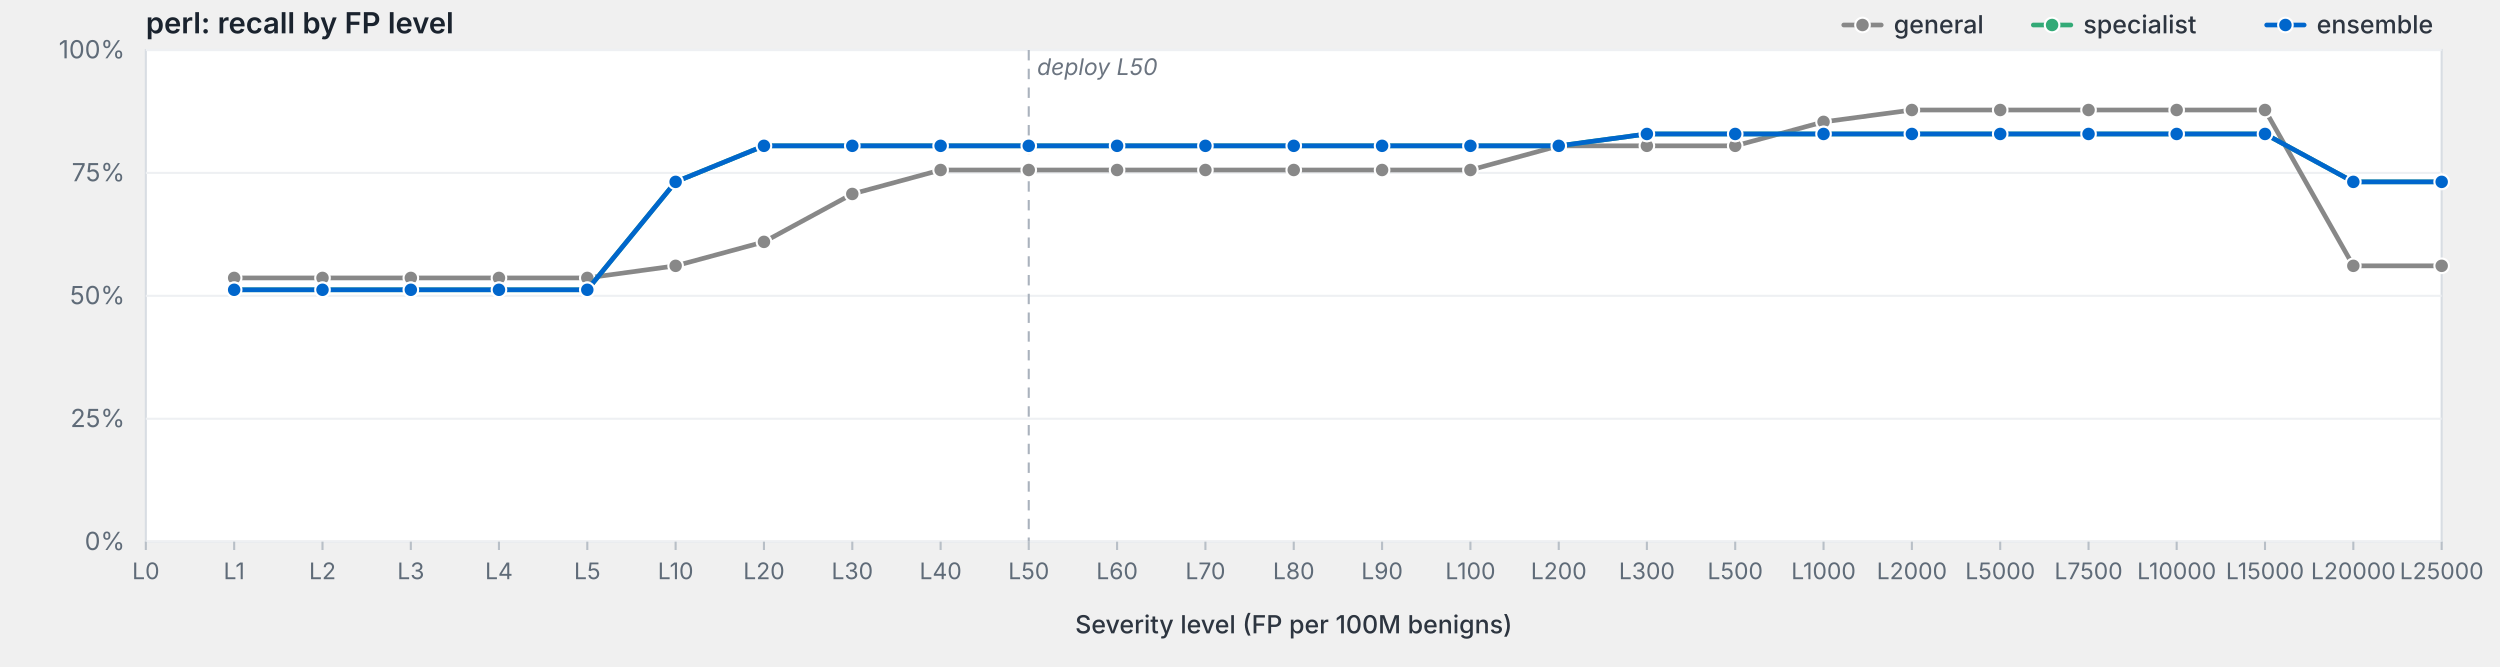
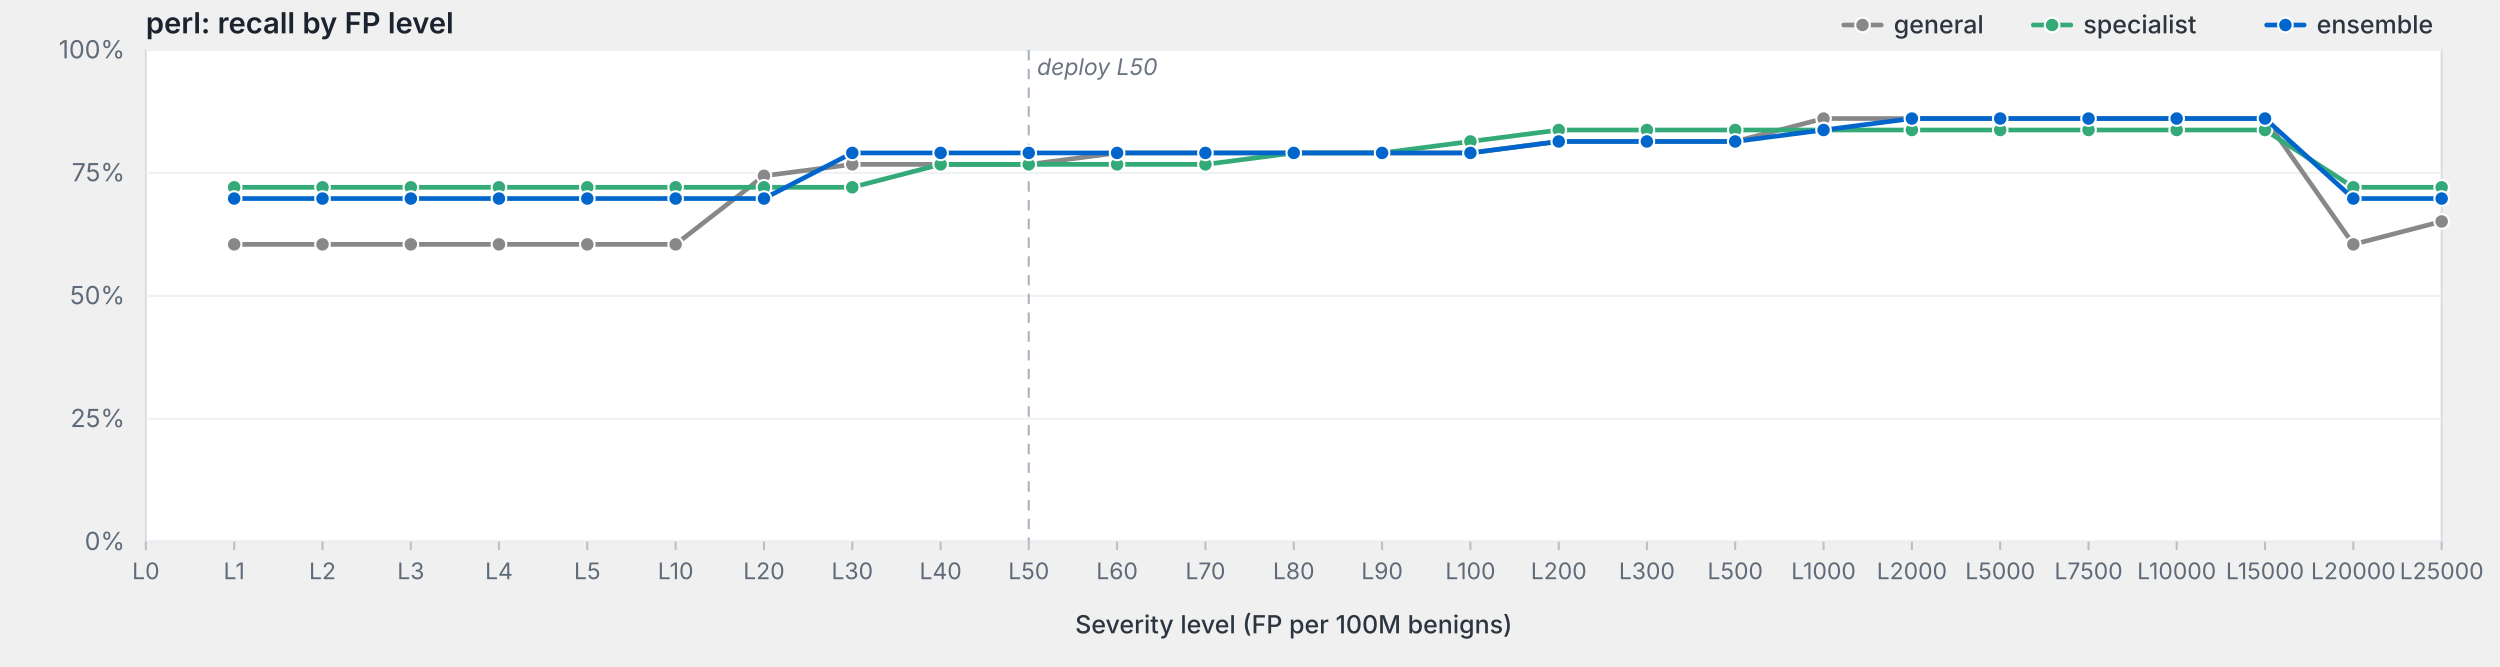
<svg xmlns="http://www.w3.org/2000/svg" viewBox="0 0 1200 320" width="1200" height="320" preserveAspectRatio="xMidYMid meet" role="img" aria-label="perl: recall by FP level">
  <style>svg { background: #fdfdfd; }.frame { fill: #fff; stroke: #d8dde3; stroke-width: 1; }.grid { stroke: #eef0f3; stroke-width: 1; }.tick { stroke: #b8bfc7; stroke-width: 1; }.axis-label { fill: #5f6b78; font-family: -apple-system, BlinkMacSystemFont, "Segoe UI", system-ui, sans-serif; font-size: 12px; }.x-label { fill: #5f6b78; font-family: -apple-system, BlinkMacSystemFont, "Segoe UI", system-ui, sans-serif; font-size: 11px; }.axis-title { fill: #2d3540; font-family: -apple-system, BlinkMacSystemFont, "Segoe UI", system-ui, sans-serif; font-size: 12px; font-weight: 500; }.title { fill: #1a232e; font-family: -apple-system, BlinkMacSystemFont, "Segoe UI", system-ui, sans-serif; font-size: 14px; font-weight: 600; }.deploy-marker { stroke: #aab2bd; stroke-width: 1; stroke-dasharray: 5,4; }.deploy-label { fill: #6b7480; font-family: -apple-system, BlinkMacSystemFont, "Segoe UI", system-ui, sans-serif; font-size: 11px; font-style: italic; }.curve { fill: none; stroke-width: 2.25; stroke-linejoin: round; stroke-linecap: round; }.marker { stroke: #fff; stroke-width: 1; }.legend-text { fill: #2d3540; font-family: -apple-system, BlinkMacSystemFont, "Segoe UI", system-ui, sans-serif; font-size: 12px; font-weight: 500; }</style>
  <text class="title" x="70" y="16">perl: recall by FP level</text>
  <rect class="frame" x="70" y="24" width="1102" height="236" />
  <line class="grid" x1="70" y1="260.0" x2="1172" y2="260.0" />
  <text class="axis-label" x="60" y="264.0" text-anchor="end">0%</text>
  <line class="grid" x1="70" y1="201.0" x2="1172" y2="201.0" />
  <text class="axis-label" x="60" y="205.0" text-anchor="end">25%</text>
  <line class="grid" x1="70" y1="142.0" x2="1172" y2="142.0" />
  <text class="axis-label" x="60" y="146.0" text-anchor="end">50%</text>
  <line class="grid" x1="70" y1="83.0" x2="1172" y2="83.0" />
  <text class="axis-label" x="60" y="87.0" text-anchor="end">75%</text>
  <line class="grid" x1="70" y1="24.0" x2="1172" y2="24.0" />
  <text class="axis-label" x="60" y="28.0" text-anchor="end">100%</text>
  <line class="deploy-marker" x1="493.8" y1="24" x2="493.8" y2="260" />
  <text class="deploy-label" x="497.8" y="36" text-anchor="start">deploy L50</text>
  <line class="tick" x1="70.0" y1="260" x2="70.0" y2="264" />
  <text class="x-label" x="70.0" y="278" text-anchor="middle">L0</text>
  <line class="tick" x1="112.4" y1="260" x2="112.4" y2="264" />
  <text class="x-label" x="112.4" y="278" text-anchor="middle">L1</text>
  <line class="tick" x1="154.8" y1="260" x2="154.8" y2="264" />
  <text class="x-label" x="154.8" y="278" text-anchor="middle">L2</text>
  <line class="tick" x1="197.2" y1="260" x2="197.2" y2="264" />
  <text class="x-label" x="197.2" y="278" text-anchor="middle">L3</text>
  <line class="tick" x1="239.5" y1="260" x2="239.5" y2="264" />
  <text class="x-label" x="239.5" y="278" text-anchor="middle">L4</text>
  <line class="tick" x1="281.9" y1="260" x2="281.9" y2="264" />
  <text class="x-label" x="281.9" y="278" text-anchor="middle">L5</text>
  <line class="tick" x1="324.3" y1="260" x2="324.3" y2="264" />
  <text class="x-label" x="324.3" y="278" text-anchor="middle">L10</text>
  <line class="tick" x1="366.7" y1="260" x2="366.7" y2="264" />
  <text class="x-label" x="366.7" y="278" text-anchor="middle">L20</text>
  <line class="tick" x1="409.1" y1="260" x2="409.1" y2="264" />
  <text class="x-label" x="409.1" y="278" text-anchor="middle">L30</text>
  <line class="tick" x1="451.5" y1="260" x2="451.5" y2="264" />
  <text class="x-label" x="451.5" y="278" text-anchor="middle">L40</text>
  <line class="tick" x1="493.8" y1="260" x2="493.8" y2="264" />
  <text class="x-label" x="493.8" y="278" text-anchor="middle">L50</text>
  <line class="tick" x1="536.2" y1="260" x2="536.2" y2="264" />
  <text class="x-label" x="536.2" y="278" text-anchor="middle">L60</text>
  <line class="tick" x1="578.6" y1="260" x2="578.6" y2="264" />
  <text class="x-label" x="578.6" y="278" text-anchor="middle">L70</text>
  <line class="tick" x1="621.0" y1="260" x2="621.0" y2="264" />
  <text class="x-label" x="621.0" y="278" text-anchor="middle">L80</text>
  <line class="tick" x1="663.4" y1="260" x2="663.4" y2="264" />
  <text class="x-label" x="663.4" y="278" text-anchor="middle">L90</text>
  <line class="tick" x1="705.8" y1="260" x2="705.8" y2="264" />
  <text class="x-label" x="705.8" y="278" text-anchor="middle">L100</text>
  <line class="tick" x1="748.2" y1="260" x2="748.2" y2="264" />
  <text class="x-label" x="748.2" y="278" text-anchor="middle">L200</text>
  <line class="tick" x1="790.5" y1="260" x2="790.5" y2="264" />
  <text class="x-label" x="790.5" y="278" text-anchor="middle">L300</text>
  <line class="tick" x1="832.9" y1="260" x2="832.9" y2="264" />
  <text class="x-label" x="832.9" y="278" text-anchor="middle">L500</text>
  <line class="tick" x1="875.3" y1="260" x2="875.3" y2="264" />
  <text class="x-label" x="875.3" y="278" text-anchor="middle">L1000</text>
  <line class="tick" x1="917.7" y1="260" x2="917.7" y2="264" />
  <text class="x-label" x="917.7" y="278" text-anchor="middle">L2000</text>
  <line class="tick" x1="960.1" y1="260" x2="960.1" y2="264" />
  <text class="x-label" x="960.1" y="278" text-anchor="middle">L5000</text>
  <line class="tick" x1="1002.5" y1="260" x2="1002.5" y2="264" />
  <text class="x-label" x="1002.5" y="278" text-anchor="middle">L7500</text>
  <line class="tick" x1="1044.8" y1="260" x2="1044.8" y2="264" />
  <text class="x-label" x="1044.8" y="278" text-anchor="middle">L10000</text>
  <line class="tick" x1="1087.2" y1="260" x2="1087.2" y2="264" />
  <text class="x-label" x="1087.2" y="278" text-anchor="middle">L15000</text>
  <line class="tick" x1="1129.6" y1="260" x2="1129.6" y2="264" />
  <text class="x-label" x="1129.6" y="278" text-anchor="middle">L20000</text>
  <line class="tick" x1="1172.0" y1="260" x2="1172.0" y2="264" />
  <text class="x-label" x="1172.0" y="278" text-anchor="middle">L25000</text>
  <text class="axis-title" x="621.0" y="304" text-anchor="middle">Severity level (FP per 100M benigns)</text>
-   <path class="curve" d="M112.4,133.4 L154.8,133.4 L197.2,133.4 L239.5,133.4 L281.9,133.4 L324.3,127.6 L366.7,116.1 L409.1,93.1 L451.5,81.6 L493.8,81.6 L536.2,81.6 L578.6,81.6 L621.0,81.6 L663.4,81.6 L705.8,81.6 L748.2,70.0 L790.5,70.0 L832.9,70.0 L875.3,58.5 L917.7,52.8 L960.1,52.8 L1002.5,52.8 L1044.8,52.8 L1087.2,52.8 L1129.6,127.6 L1172.0,127.6" stroke="#888" />
-   <circle class="marker" cx="112.4" cy="133.4" r="3.5" fill="#888" />
-   <circle class="marker" cx="154.8" cy="133.4" r="3.5" fill="#888" />
-   <circle class="marker" cx="197.2" cy="133.4" r="3.5" fill="#888" />
-   <circle class="marker" cx="239.5" cy="133.4" r="3.5" fill="#888" />
-   <circle class="marker" cx="281.9" cy="133.4" r="3.5" fill="#888" />
-   <circle class="marker" cx="324.3" cy="127.6" r="3.5" fill="#888" />
-   <circle class="marker" cx="366.7" cy="116.1" r="3.5" fill="#888" />
-   <circle class="marker" cx="409.1" cy="93.1" r="3.5" fill="#888" />
-   <circle class="marker" cx="451.5" cy="81.6" r="3.5" fill="#888" />
-   <circle class="marker" cx="493.8" cy="81.6" r="3.5" fill="#888" />
-   <circle class="marker" cx="536.2" cy="81.6" r="3.5" fill="#888" />
-   <circle class="marker" cx="578.6" cy="81.6" r="3.5" fill="#888" />
-   <circle class="marker" cx="621.0" cy="81.6" r="3.5" fill="#888" />
-   <circle class="marker" cx="663.4" cy="81.6" r="3.5" fill="#888" />
-   <circle class="marker" cx="705.8" cy="81.6" r="3.5" fill="#888" />
-   <circle class="marker" cx="748.2" cy="70.0" r="3.5" fill="#888" />
-   <circle class="marker" cx="790.5" cy="70.0" r="3.5" fill="#888" />
-   <circle class="marker" cx="832.9" cy="70.0" r="3.5" fill="#888" />
-   <circle class="marker" cx="875.3" cy="58.5" r="3.5" fill="#888" />
-   <circle class="marker" cx="917.7" cy="52.8" r="3.5" fill="#888" />
-   <circle class="marker" cx="960.1" cy="52.8" r="3.5" fill="#888" />
-   <circle class="marker" cx="1002.5" cy="52.8" r="3.5" fill="#888" />
-   <circle class="marker" cx="1044.8" cy="52.8" r="3.5" fill="#888" />
-   <circle class="marker" cx="1087.2" cy="52.8" r="3.5" fill="#888" />
-   <circle class="marker" cx="1129.6" cy="127.6" r="3.5" fill="#888" />
-   <circle class="marker" cx="1172.0" cy="127.6" r="3.5" fill="#888" />
-   <path class="curve" d="M112.4,139.1 L154.8,139.1 L197.2,139.1 L239.5,139.1 L281.9,139.1 L324.3,87.3 L366.7,70.0 L409.1,70.0 L451.5,70.0 L493.8,70.0 L536.2,70.0 L578.6,70.0 L621.0,70.0 L663.4,70.0 L705.8,70.0 L748.2,70.0 L790.5,64.3 L832.9,64.3 L875.3,64.3 L917.7,64.3 L960.1,64.3 L1002.5,64.3 L1044.8,64.3 L1087.2,64.3 L1129.6,87.3 L1172.0,87.3" stroke="#3a7" />
-   <circle class="marker" cx="112.4" cy="139.1" r="3.5" fill="#3a7" />
-   <circle class="marker" cx="154.8" cy="139.1" r="3.5" fill="#3a7" />
-   <circle class="marker" cx="197.2" cy="139.1" r="3.5" fill="#3a7" />
-   <circle class="marker" cx="239.5" cy="139.1" r="3.5" fill="#3a7" />
-   <circle class="marker" cx="281.9" cy="139.1" r="3.5" fill="#3a7" />
-   <circle class="marker" cx="324.3" cy="87.3" r="3.5" fill="#3a7" />
-   <circle class="marker" cx="366.7" cy="70.0" r="3.5" fill="#3a7" />
-   <circle class="marker" cx="409.1" cy="70.0" r="3.5" fill="#3a7" />
-   <circle class="marker" cx="451.5" cy="70.0" r="3.5" fill="#3a7" />
-   <circle class="marker" cx="493.8" cy="70.0" r="3.5" fill="#3a7" />
-   <circle class="marker" cx="536.2" cy="70.0" r="3.5" fill="#3a7" />
-   <circle class="marker" cx="578.6" cy="70.0" r="3.5" fill="#3a7" />
-   <circle class="marker" cx="621.0" cy="70.0" r="3.5" fill="#3a7" />
-   <circle class="marker" cx="663.4" cy="70.0" r="3.5" fill="#3a7" />
-   <circle class="marker" cx="705.8" cy="70.0" r="3.5" fill="#3a7" />
-   <circle class="marker" cx="748.2" cy="70.0" r="3.5" fill="#3a7" />
-   <circle class="marker" cx="790.5" cy="64.3" r="3.5" fill="#3a7" />
-   <circle class="marker" cx="832.9" cy="64.3" r="3.5" fill="#3a7" />
-   <circle class="marker" cx="875.3" cy="64.3" r="3.5" fill="#3a7" />
-   <circle class="marker" cx="917.7" cy="64.3" r="3.5" fill="#3a7" />
-   <circle class="marker" cx="960.1" cy="64.3" r="3.5" fill="#3a7" />
-   <circle class="marker" cx="1002.5" cy="64.3" r="3.5" fill="#3a7" />
-   <circle class="marker" cx="1044.8" cy="64.3" r="3.5" fill="#3a7" />
-   <circle class="marker" cx="1087.2" cy="64.3" r="3.5" fill="#3a7" />
-   <circle class="marker" cx="1129.6" cy="87.3" r="3.5" fill="#3a7" />
-   <circle class="marker" cx="1172.0" cy="87.3" r="3.5" fill="#3a7" />
-   <path class="curve" d="M112.4,139.1 L154.8,139.1 L197.2,139.1 L239.5,139.1 L281.9,139.1 L324.3,87.3 L366.7,70.0 L409.1,70.0 L451.5,70.0 L493.8,70.0 L536.2,70.0 L578.6,70.0 L621.0,70.0 L663.4,70.0 L705.8,70.0 L748.2,70.0 L790.5,64.3 L832.9,64.3 L875.3,64.3 L917.7,64.3 L960.1,64.3 L1002.5,64.3 L1044.8,64.3 L1087.2,64.3 L1129.6,87.3 L1172.0,87.3" stroke="#06c" />
-   <circle class="marker" cx="112.4" cy="139.1" r="3.5" fill="#06c" />
-   <circle class="marker" cx="154.8" cy="139.1" r="3.5" fill="#06c" />
-   <circle class="marker" cx="197.2" cy="139.1" r="3.5" fill="#06c" />
-   <circle class="marker" cx="239.5" cy="139.1" r="3.5" fill="#06c" />
-   <circle class="marker" cx="281.9" cy="139.1" r="3.5" fill="#06c" />
-   <circle class="marker" cx="324.3" cy="87.3" r="3.5" fill="#06c" />
-   <circle class="marker" cx="366.7" cy="70.0" r="3.5" fill="#06c" />
-   <circle class="marker" cx="409.1" cy="70.0" r="3.5" fill="#06c" />
-   <circle class="marker" cx="451.5" cy="70.0" r="3.5" fill="#06c" />
-   <circle class="marker" cx="493.8" cy="70.0" r="3.5" fill="#06c" />
-   <circle class="marker" cx="536.2" cy="70.0" r="3.5" fill="#06c" />
-   <circle class="marker" cx="578.6" cy="70.0" r="3.5" fill="#06c" />
-   <circle class="marker" cx="621.0" cy="70.0" r="3.5" fill="#06c" />
-   <circle class="marker" cx="663.4" cy="70.0" r="3.5" fill="#06c" />
-   <circle class="marker" cx="705.8" cy="70.0" r="3.5" fill="#06c" />
-   <circle class="marker" cx="748.2" cy="70.0" r="3.5" fill="#06c" />
-   <circle class="marker" cx="790.5" cy="64.3" r="3.5" fill="#06c" />
-   <circle class="marker" cx="832.9" cy="64.3" r="3.5" fill="#06c" />
-   <circle class="marker" cx="875.3" cy="64.3" r="3.5" fill="#06c" />
-   <circle class="marker" cx="917.7" cy="64.3" r="3.5" fill="#06c" />
-   <circle class="marker" cx="960.1" cy="64.3" r="3.5" fill="#06c" />
-   <circle class="marker" cx="1002.5" cy="64.3" r="3.5" fill="#06c" />
-   <circle class="marker" cx="1044.8" cy="64.3" r="3.5" fill="#06c" />
-   <circle class="marker" cx="1087.2" cy="64.3" r="3.5" fill="#06c" />
-   <circle class="marker" cx="1129.6" cy="87.3" r="3.5" fill="#06c" />
-   <circle class="marker" cx="1172.0" cy="87.3" r="3.5" fill="#06c" />
+   <path class="curve" d="M112.4,117.3 L154.8,117.3 L197.2,117.3 L239.5,117.3 L281.9,117.3 L324.3,117.3 L366.7,84.4 L409.1,78.9 L451.5,78.9 L493.8,78.9 L536.2,73.4 L578.6,73.4 L621.0,73.4 L663.4,73.4 L705.8,73.4 L748.2,67.9 L790.5,67.9 L832.9,67.9 L875.3,56.9 L917.7,56.9 L960.1,56.9 L1002.5,56.9 L1044.8,56.9 L1087.2,56.9 L1129.6,117.3 L1172.0,106.3" stroke="#888" />
+   <circle class="marker" cx="112.4" cy="117.3" r="3.5" fill="#888" />
+   <circle class="marker" cx="154.8" cy="117.3" r="3.5" fill="#888" />
+   <circle class="marker" cx="197.2" cy="117.3" r="3.5" fill="#888" />
+   <circle class="marker" cx="239.5" cy="117.3" r="3.5" fill="#888" />
+   <circle class="marker" cx="281.9" cy="117.3" r="3.5" fill="#888" />
+   <circle class="marker" cx="324.3" cy="117.3" r="3.5" fill="#888" />
+   <circle class="marker" cx="366.7" cy="84.4" r="3.5" fill="#888" />
+   <circle class="marker" cx="409.1" cy="78.9" r="3.5" fill="#888" />
+   <circle class="marker" cx="451.5" cy="78.9" r="3.5" fill="#888" />
+   <circle class="marker" cx="493.8" cy="78.9" r="3.5" fill="#888" />
+   <circle class="marker" cx="536.2" cy="73.4" r="3.5" fill="#888" />
+   <circle class="marker" cx="578.6" cy="73.4" r="3.5" fill="#888" />
+   <circle class="marker" cx="621.0" cy="73.4" r="3.5" fill="#888" />
+   <circle class="marker" cx="663.4" cy="73.4" r="3.5" fill="#888" />
+   <circle class="marker" cx="705.8" cy="73.4" r="3.5" fill="#888" />
+   <circle class="marker" cx="748.2" cy="67.9" r="3.5" fill="#888" />
+   <circle class="marker" cx="790.5" cy="67.9" r="3.5" fill="#888" />
+   <circle class="marker" cx="832.9" cy="67.9" r="3.5" fill="#888" />
+   <circle class="marker" cx="875.3" cy="56.9" r="3.5" fill="#888" />
+   <circle class="marker" cx="917.7" cy="56.9" r="3.5" fill="#888" />
+   <circle class="marker" cx="960.1" cy="56.9" r="3.5" fill="#888" />
+   <circle class="marker" cx="1002.5" cy="56.9" r="3.5" fill="#888" />
+   <circle class="marker" cx="1044.8" cy="56.9" r="3.5" fill="#888" />
+   <circle class="marker" cx="1087.2" cy="56.9" r="3.5" fill="#888" />
+   <circle class="marker" cx="1129.6" cy="117.3" r="3.5" fill="#888" />
+   <circle class="marker" cx="1172.0" cy="106.3" r="3.5" fill="#888" />
+   <path class="curve" d="M112.4,89.9 L154.8,89.9 L197.2,89.9 L239.5,89.9 L281.9,89.9 L324.3,89.9 L366.7,89.9 L409.1,89.9 L451.5,78.9 L493.8,78.9 L536.2,78.9 L578.6,78.9 L621.0,73.4 L663.4,73.4 L705.8,67.9 L748.2,62.4 L790.5,62.4 L832.9,62.4 L875.3,62.4 L917.7,62.4 L960.1,62.4 L1002.5,62.4 L1044.8,62.4 L1087.2,62.4 L1129.6,89.9 L1172.0,89.9" stroke="#3a7" />
+   <circle class="marker" cx="112.4" cy="89.9" r="3.5" fill="#3a7" />
+   <circle class="marker" cx="154.8" cy="89.9" r="3.5" fill="#3a7" />
+   <circle class="marker" cx="197.2" cy="89.9" r="3.5" fill="#3a7" />
+   <circle class="marker" cx="239.5" cy="89.9" r="3.5" fill="#3a7" />
+   <circle class="marker" cx="281.9" cy="89.9" r="3.5" fill="#3a7" />
+   <circle class="marker" cx="324.3" cy="89.9" r="3.5" fill="#3a7" />
+   <circle class="marker" cx="366.7" cy="89.9" r="3.5" fill="#3a7" />
+   <circle class="marker" cx="409.1" cy="89.9" r="3.5" fill="#3a7" />
+   <circle class="marker" cx="451.5" cy="78.9" r="3.5" fill="#3a7" />
+   <circle class="marker" cx="493.8" cy="78.9" r="3.5" fill="#3a7" />
+   <circle class="marker" cx="536.2" cy="78.9" r="3.5" fill="#3a7" />
+   <circle class="marker" cx="578.6" cy="78.9" r="3.5" fill="#3a7" />
+   <circle class="marker" cx="621.0" cy="73.4" r="3.5" fill="#3a7" />
+   <circle class="marker" cx="663.4" cy="73.4" r="3.5" fill="#3a7" />
+   <circle class="marker" cx="705.8" cy="67.9" r="3.5" fill="#3a7" />
+   <circle class="marker" cx="748.2" cy="62.4" r="3.5" fill="#3a7" />
+   <circle class="marker" cx="790.5" cy="62.4" r="3.5" fill="#3a7" />
+   <circle class="marker" cx="832.9" cy="62.4" r="3.5" fill="#3a7" />
+   <circle class="marker" cx="875.3" cy="62.4" r="3.5" fill="#3a7" />
+   <circle class="marker" cx="917.7" cy="62.4" r="3.5" fill="#3a7" />
+   <circle class="marker" cx="960.1" cy="62.4" r="3.5" fill="#3a7" />
+   <circle class="marker" cx="1002.5" cy="62.4" r="3.5" fill="#3a7" />
+   <circle class="marker" cx="1044.8" cy="62.4" r="3.5" fill="#3a7" />
+   <circle class="marker" cx="1087.2" cy="62.4" r="3.5" fill="#3a7" />
+   <circle class="marker" cx="1129.6" cy="89.9" r="3.5" fill="#3a7" />
+   <circle class="marker" cx="1172.0" cy="89.9" r="3.5" fill="#3a7" />
+   <path class="curve" d="M112.4,95.3 L154.8,95.3 L197.2,95.3 L239.5,95.3 L281.9,95.3 L324.3,95.3 L366.7,95.3 L409.1,73.4 L451.5,73.4 L493.8,73.4 L536.2,73.4 L578.6,73.4 L621.0,73.4 L663.4,73.4 L705.8,73.4 L748.2,67.9 L790.5,67.9 L832.9,67.9 L875.3,62.4 L917.7,56.9 L960.1,56.9 L1002.5,56.9 L1044.8,56.9 L1087.2,56.9 L1129.6,95.3 L1172.0,95.3" stroke="#06c" />
+   <circle class="marker" cx="112.4" cy="95.3" r="3.5" fill="#06c" />
+   <circle class="marker" cx="154.8" cy="95.3" r="3.5" fill="#06c" />
+   <circle class="marker" cx="197.2" cy="95.3" r="3.5" fill="#06c" />
+   <circle class="marker" cx="239.5" cy="95.3" r="3.5" fill="#06c" />
+   <circle class="marker" cx="281.9" cy="95.3" r="3.5" fill="#06c" />
+   <circle class="marker" cx="324.3" cy="95.3" r="3.5" fill="#06c" />
+   <circle class="marker" cx="366.7" cy="95.3" r="3.5" fill="#06c" />
+   <circle class="marker" cx="409.1" cy="73.4" r="3.5" fill="#06c" />
+   <circle class="marker" cx="451.5" cy="73.4" r="3.5" fill="#06c" />
+   <circle class="marker" cx="493.8" cy="73.4" r="3.5" fill="#06c" />
+   <circle class="marker" cx="536.2" cy="73.4" r="3.5" fill="#06c" />
+   <circle class="marker" cx="578.6" cy="73.4" r="3.5" fill="#06c" />
+   <circle class="marker" cx="621.0" cy="73.4" r="3.5" fill="#06c" />
+   <circle class="marker" cx="663.4" cy="73.4" r="3.5" fill="#06c" />
+   <circle class="marker" cx="705.8" cy="73.4" r="3.5" fill="#06c" />
+   <circle class="marker" cx="748.2" cy="67.9" r="3.5" fill="#06c" />
+   <circle class="marker" cx="790.5" cy="67.9" r="3.5" fill="#06c" />
+   <circle class="marker" cx="832.9" cy="67.9" r="3.5" fill="#06c" />
+   <circle class="marker" cx="875.3" cy="62.4" r="3.5" fill="#06c" />
+   <circle class="marker" cx="917.7" cy="56.9" r="3.5" fill="#06c" />
+   <circle class="marker" cx="960.1" cy="56.9" r="3.5" fill="#06c" />
+   <circle class="marker" cx="1002.5" cy="56.9" r="3.5" fill="#06c" />
+   <circle class="marker" cx="1044.8" cy="56.9" r="3.5" fill="#06c" />
+   <circle class="marker" cx="1087.2" cy="56.9" r="3.5" fill="#06c" />
+   <circle class="marker" cx="1129.6" cy="95.3" r="3.5" fill="#06c" />
+   <circle class="marker" cx="1172.0" cy="95.3" r="3.5" fill="#06c" />
  <line x1="1088.0" y1="12.0" x2="1106.0" y2="12.0" stroke="#06c" stroke-width="2.25" stroke-linecap="round" />
  <circle cx="1097.0" cy="12.0" r="3.5" fill="#06c" stroke="#fff" stroke-width="1" />
  <text class="legend-text" x="1112.0" y="16.0">ensemble</text>
  <line x1="976.0" y1="12.0" x2="994.0" y2="12.0" stroke="#3a7" stroke-width="2.25" stroke-linecap="round" />
  <circle cx="985.0" cy="12.0" r="3.5" fill="#3a7" stroke="#fff" stroke-width="1" />
  <text class="legend-text" x="1000.0" y="16.0">specialist</text>
  <line x1="885.0" y1="12.0" x2="903.0" y2="12.0" stroke="#888" stroke-width="2.25" stroke-linecap="round" />
  <circle cx="894.0" cy="12.0" r="3.5" fill="#888" stroke="#fff" stroke-width="1" />
  <text class="legend-text" x="909.0" y="16.0">general</text>
</svg>
